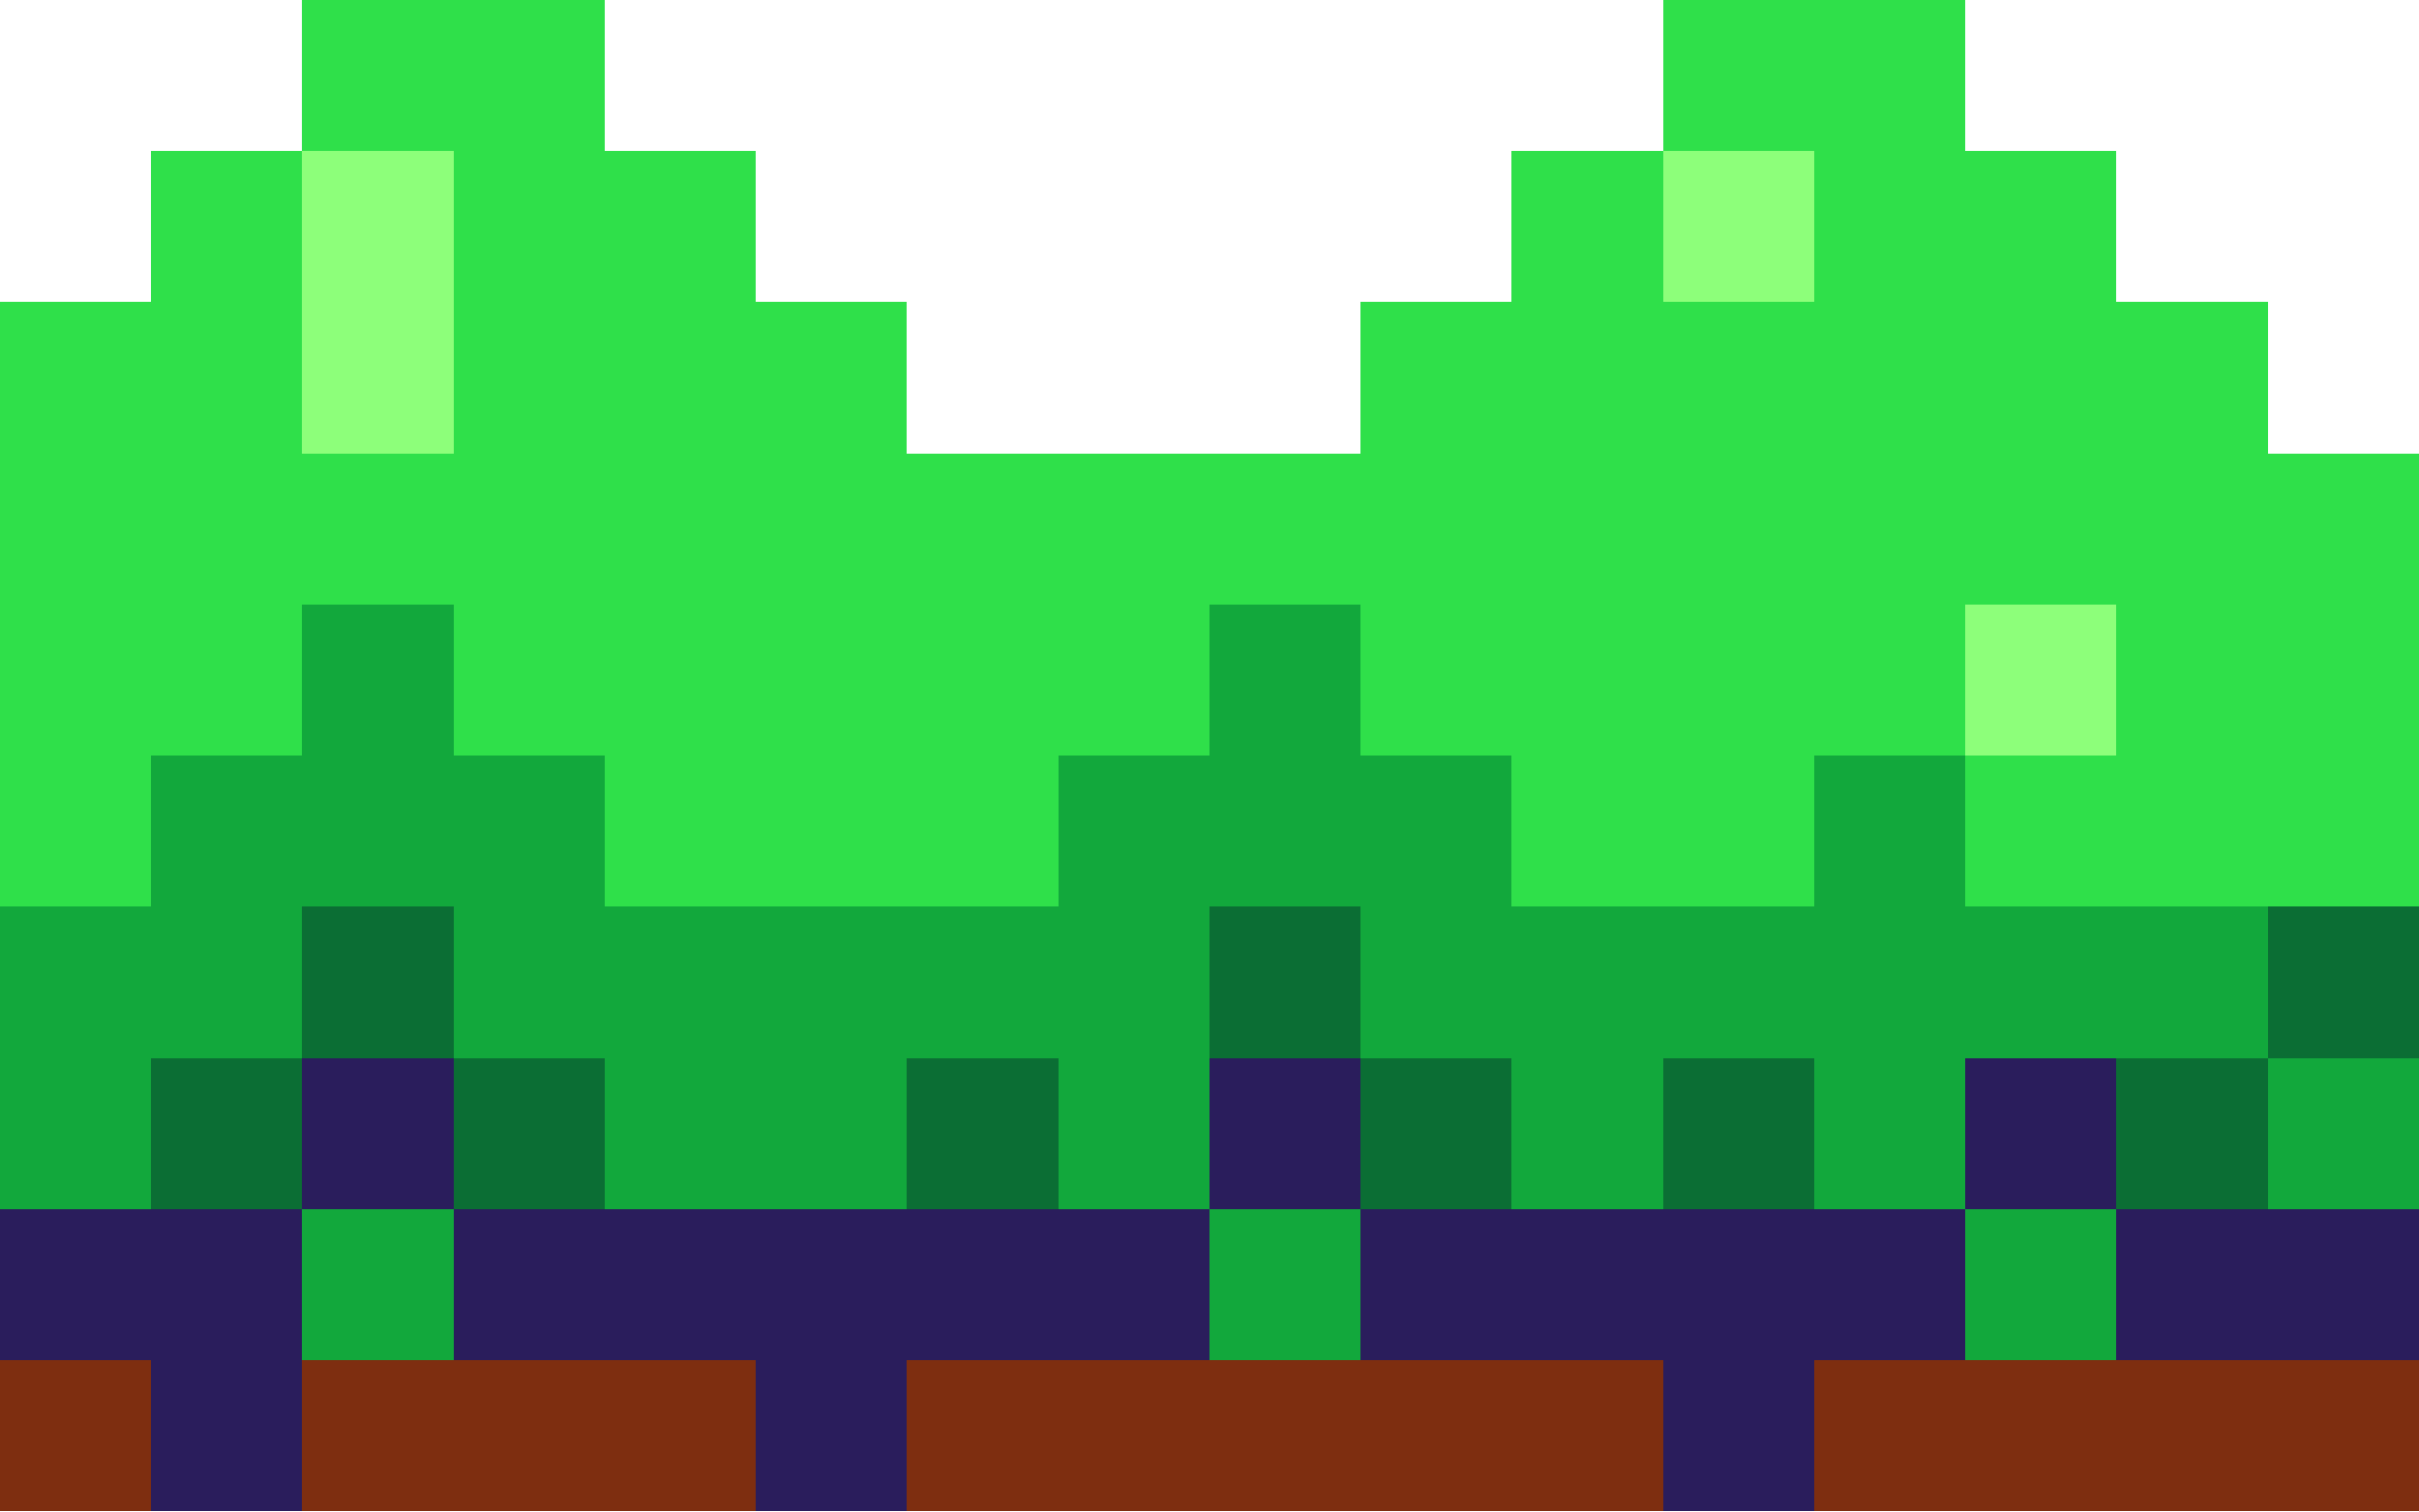
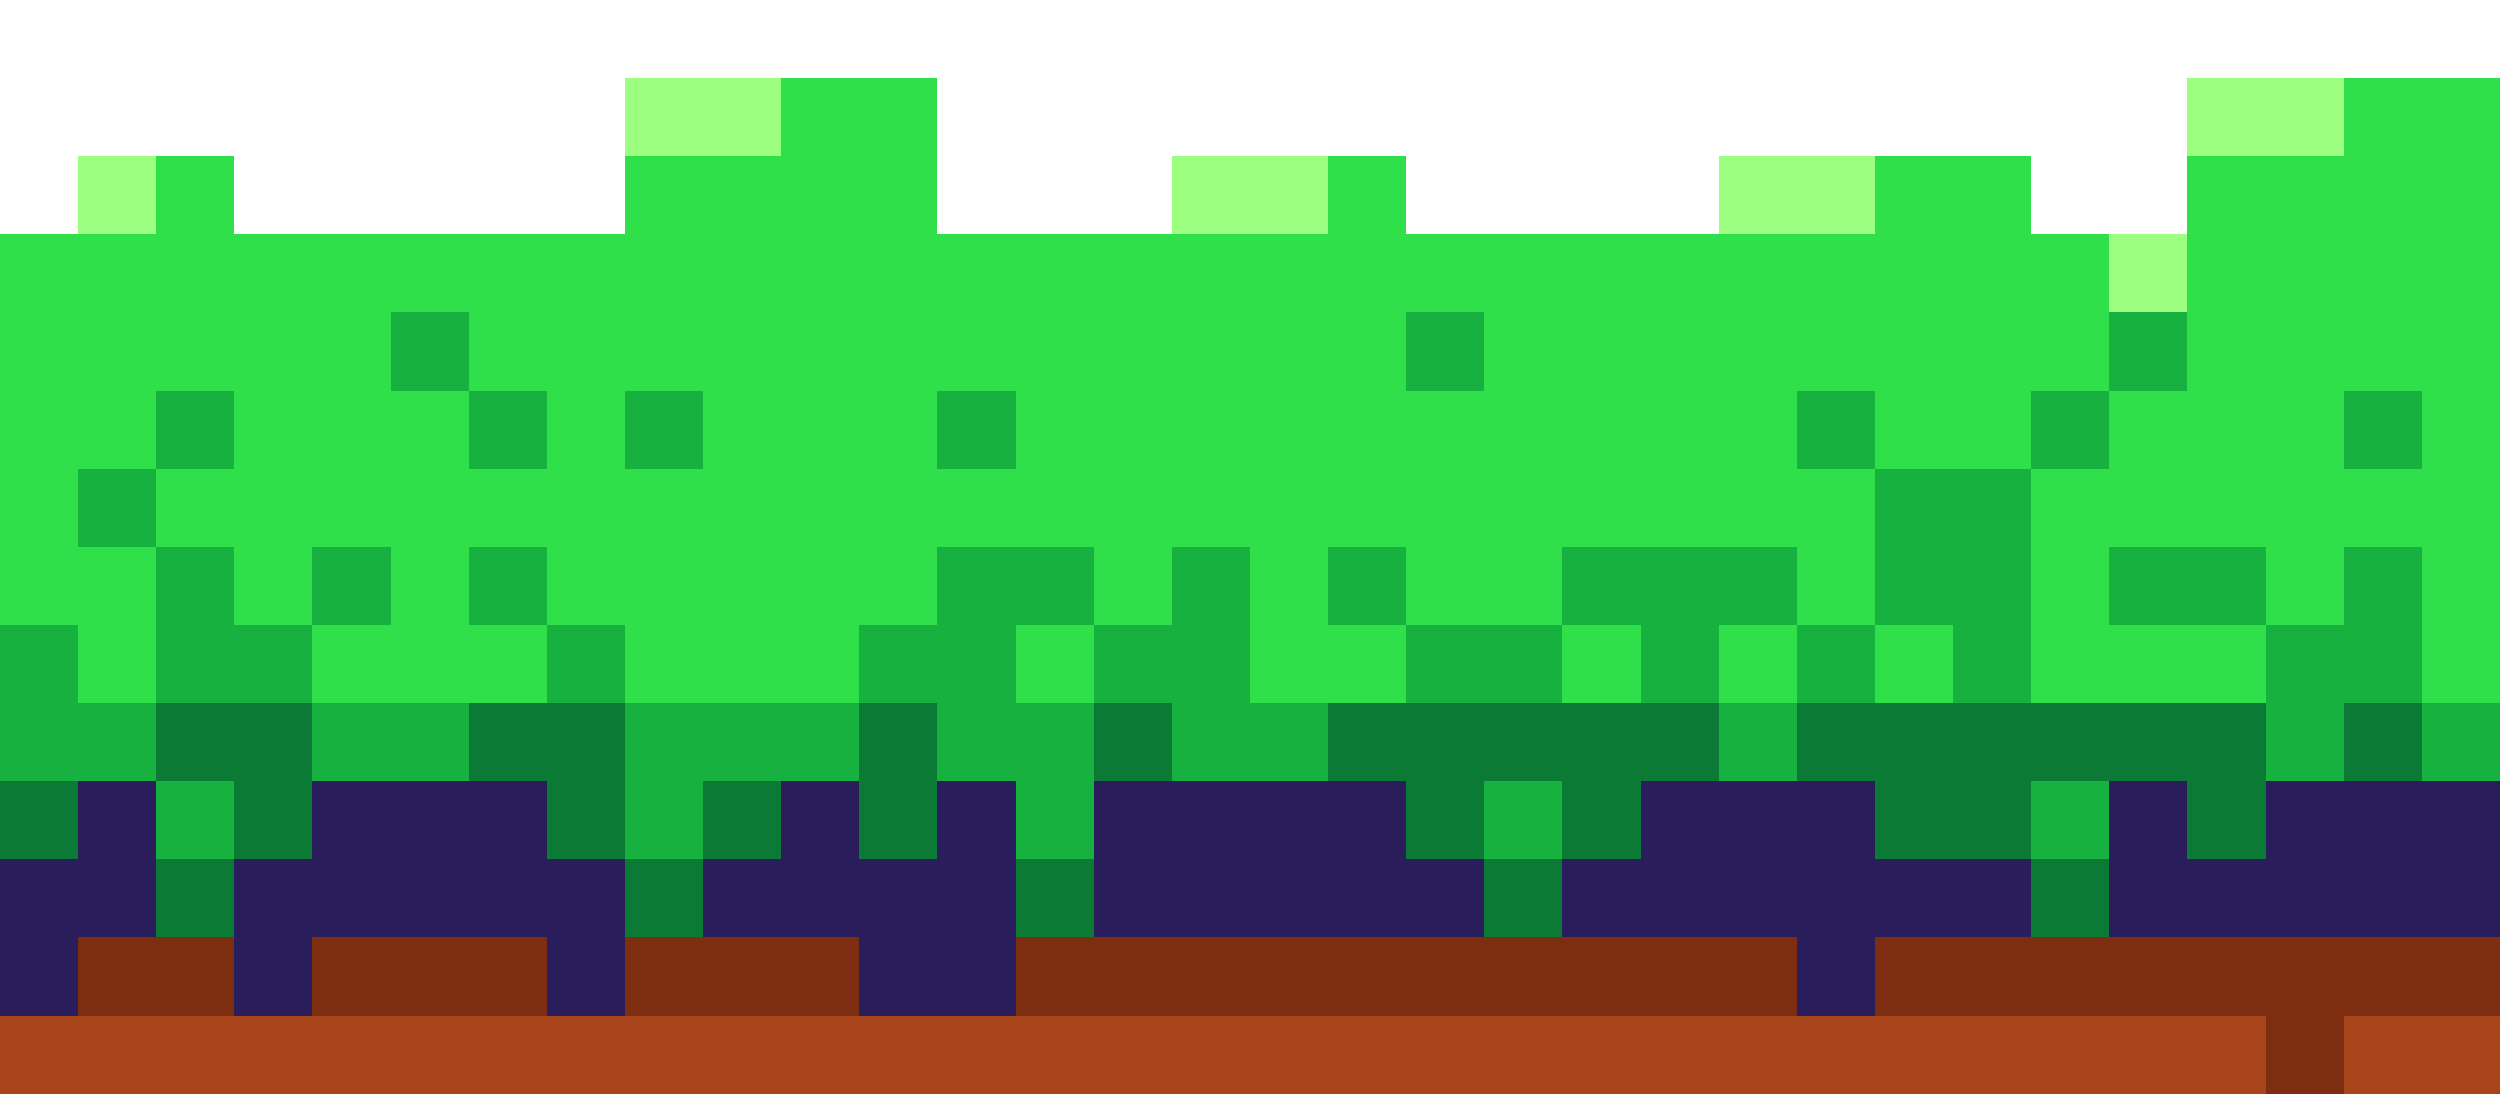
- <svg xmlns="http://www.w3.org/2000/svg" viewBox="0 0 16 10" width="16" height="10" shape-rendering="crispEdges">
-   <rect x="2" y="0" width="1" height="1" fill="#2fe04a" />
-   <rect x="3" y="0" width="1" height="1" fill="#2fe04a" />
-   <rect x="11" y="0" width="1" height="1" fill="#2fe04a" />
-   <rect x="12" y="0" width="1" height="1" fill="#2fe04a" />
-   <rect x="1" y="1" width="1" height="1" fill="#2fe04a" />
-   <rect x="2" y="1" width="1" height="1" fill="#8dff7a" />
-   <rect x="3" y="1" width="1" height="1" fill="#2fe04a" />
-   <rect x="4" y="1" width="1" height="1" fill="#2fe04a" />
-   <rect x="10" y="1" width="1" height="1" fill="#2fe04a" />
-   <rect x="11" y="1" width="1" height="1" fill="#8dff7a" />
-   <rect x="12" y="1" width="1" height="1" fill="#2fe04a" />
-   <rect x="13" y="1" width="1" height="1" fill="#2fe04a" />
-   <rect x="0" y="2" width="1" height="1" fill="#2fe04a" />
-   <rect x="1" y="2" width="1" height="1" fill="#2fe04a" />
-   <rect x="2" y="2" width="1" height="1" fill="#8dff7a" />
-   <rect x="3" y="2" width="1" height="1" fill="#2fe04a" />
-   <rect x="4" y="2" width="1" height="1" fill="#2fe04a" />
-   <rect x="5" y="2" width="1" height="1" fill="#2fe04a" />
-   <rect x="9" y="2" width="1" height="1" fill="#2fe04a" />
-   <rect x="10" y="2" width="1" height="1" fill="#2fe04a" />
-   <rect x="11" y="2" width="1" height="1" fill="#2fe04a" />
-   <rect x="12" y="2" width="1" height="1" fill="#2fe04a" />
-   <rect x="13" y="2" width="1" height="1" fill="#2fe04a" />
-   <rect x="14" y="2" width="1" height="1" fill="#2fe04a" />
-   <rect x="0" y="3" width="1" height="1" fill="#2fe04a" />
-   <rect x="1" y="3" width="1" height="1" fill="#2fe04a" />
-   <rect x="2" y="3" width="1" height="1" fill="#2fe04a" />
-   <rect x="3" y="3" width="1" height="1" fill="#2fe04a" />
-   <rect x="4" y="3" width="1" height="1" fill="#2fe04a" />
-   <rect x="5" y="3" width="1" height="1" fill="#2fe04a" />
-   <rect x="6" y="3" width="1" height="1" fill="#2fe04a" />
-   <rect x="7" y="3" width="1" height="1" fill="#2fe04a" />
-   <rect x="8" y="3" width="1" height="1" fill="#2fe04a" />
-   <rect x="9" y="3" width="1" height="1" fill="#2fe04a" />
-   <rect x="10" y="3" width="1" height="1" fill="#2fe04a" />
-   <rect x="11" y="3" width="1" height="1" fill="#2fe04a" />
-   <rect x="12" y="3" width="1" height="1" fill="#2fe04a" />
-   <rect x="13" y="3" width="1" height="1" fill="#2fe04a" />
-   <rect x="14" y="3" width="1" height="1" fill="#2fe04a" />
-   <rect x="15" y="3" width="1" height="1" fill="#2fe04a" />
-   <rect x="0" y="4" width="1" height="1" fill="#2fe04a" />
-   <rect x="1" y="4" width="1" height="1" fill="#2fe04a" />
-   <rect x="2" y="4" width="1" height="1" fill="#12a83c" />
-   <rect x="3" y="4" width="1" height="1" fill="#2fe04a" />
-   <rect x="4" y="4" width="1" height="1" fill="#2fe04a" />
-   <rect x="5" y="4" width="1" height="1" fill="#2fe04a" />
-   <rect x="6" y="4" width="1" height="1" fill="#2fe04a" />
-   <rect x="7" y="4" width="1" height="1" fill="#2fe04a" />
-   <rect x="8" y="4" width="1" height="1" fill="#12a83c" />
-   <rect x="9" y="4" width="1" height="1" fill="#2fe04a" />
-   <rect x="10" y="4" width="1" height="1" fill="#2fe04a" />
-   <rect x="11" y="4" width="1" height="1" fill="#2fe04a" />
-   <rect x="12" y="4" width="1" height="1" fill="#2fe04a" />
-   <rect x="13" y="4" width="1" height="1" fill="#8dff7a" />
-   <rect x="14" y="4" width="1" height="1" fill="#2fe04a" />
-   <rect x="15" y="4" width="1" height="1" fill="#2fe04a" />
-   <rect x="0" y="5" width="1" height="1" fill="#2fe04a" />
-   <rect x="1" y="5" width="1" height="1" fill="#12a83c" />
-   <rect x="2" y="5" width="1" height="1" fill="#12a83c" />
-   <rect x="3" y="5" width="1" height="1" fill="#12a83c" />
-   <rect x="4" y="5" width="1" height="1" fill="#2fe04a" />
-   <rect x="5" y="5" width="1" height="1" fill="#2fe04a" />
-   <rect x="6" y="5" width="1" height="1" fill="#2fe04a" />
-   <rect x="7" y="5" width="1" height="1" fill="#12a83c" />
-   <rect x="8" y="5" width="1" height="1" fill="#12a83c" />
-   <rect x="9" y="5" width="1" height="1" fill="#12a83c" />
-   <rect x="10" y="5" width="1" height="1" fill="#2fe04a" />
-   <rect x="11" y="5" width="1" height="1" fill="#2fe04a" />
-   <rect x="12" y="5" width="1" height="1" fill="#12a83c" />
-   <rect x="13" y="5" width="1" height="1" fill="#2fe04a" />
-   <rect x="14" y="5" width="1" height="1" fill="#2fe04a" />
-   <rect x="15" y="5" width="1" height="1" fill="#2fe04a" />
-   <rect x="0" y="6" width="1" height="1" fill="#12a83c" />
-   <rect x="1" y="6" width="1" height="1" fill="#12a83c" />
-   <rect x="2" y="6" width="1" height="1" fill="#0b6e34" />
-   <rect x="3" y="6" width="1" height="1" fill="#12a83c" />
-   <rect x="4" y="6" width="1" height="1" fill="#12a83c" />
-   <rect x="5" y="6" width="1" height="1" fill="#12a83c" />
-   <rect x="6" y="6" width="1" height="1" fill="#12a83c" />
-   <rect x="7" y="6" width="1" height="1" fill="#12a83c" />
-   <rect x="8" y="6" width="1" height="1" fill="#0b6e34" />
-   <rect x="9" y="6" width="1" height="1" fill="#12a83c" />
-   <rect x="10" y="6" width="1" height="1" fill="#12a83c" />
-   <rect x="11" y="6" width="1" height="1" fill="#12a83c" />
-   <rect x="12" y="6" width="1" height="1" fill="#12a83c" />
-   <rect x="13" y="6" width="1" height="1" fill="#12a83c" />
-   <rect x="14" y="6" width="1" height="1" fill="#12a83c" />
-   <rect x="15" y="6" width="1" height="1" fill="#0b6e34" />
-   <rect x="0" y="7" width="1" height="1" fill="#12a83c" />
-   <rect x="1" y="7" width="1" height="1" fill="#0b6e34" />
-   <rect x="2" y="7" width="1" height="1" fill="#2a1d5c" />
-   <rect x="3" y="7" width="1" height="1" fill="#0b6e34" />
-   <rect x="4" y="7" width="1" height="1" fill="#12a83c" />
-   <rect x="5" y="7" width="1" height="1" fill="#12a83c" />
-   <rect x="6" y="7" width="1" height="1" fill="#0b6e34" />
-   <rect x="7" y="7" width="1" height="1" fill="#12a83c" />
-   <rect x="8" y="7" width="1" height="1" fill="#2a1d5c" />
-   <rect x="9" y="7" width="1" height="1" fill="#0b6e34" />
-   <rect x="10" y="7" width="1" height="1" fill="#12a83c" />
-   <rect x="11" y="7" width="1" height="1" fill="#0b6e34" />
-   <rect x="12" y="7" width="1" height="1" fill="#12a83c" />
-   <rect x="13" y="7" width="1" height="1" fill="#2a1d5c" />
-   <rect x="14" y="7" width="1" height="1" fill="#0b6e34" />
-   <rect x="15" y="7" width="1" height="1" fill="#12a83c" />
-   <rect x="0" y="8" width="1" height="1" fill="#2a1d5c" />
-   <rect x="1" y="8" width="1" height="1" fill="#2a1d5c" />
-   <rect x="2" y="8" width="1" height="1" fill="#12a83c" />
-   <rect x="3" y="8" width="1" height="1" fill="#2a1d5c" />
-   <rect x="4" y="8" width="1" height="1" fill="#2a1d5c" />
-   <rect x="5" y="8" width="1" height="1" fill="#2a1d5c" />
-   <rect x="6" y="8" width="1" height="1" fill="#2a1d5c" />
-   <rect x="7" y="8" width="1" height="1" fill="#2a1d5c" />
-   <rect x="8" y="8" width="1" height="1" fill="#12a83c" />
-   <rect x="9" y="8" width="1" height="1" fill="#2a1d5c" />
-   <rect x="10" y="8" width="1" height="1" fill="#2a1d5c" />
-   <rect x="11" y="8" width="1" height="1" fill="#2a1d5c" />
-   <rect x="12" y="8" width="1" height="1" fill="#2a1d5c" />
-   <rect x="13" y="8" width="1" height="1" fill="#12a83c" />
-   <rect x="14" y="8" width="1" height="1" fill="#2a1d5c" />
-   <rect x="15" y="8" width="1" height="1" fill="#2a1d5c" />
-   <rect x="0" y="9" width="1" height="1" fill="#7e2e10" />
-   <rect x="1" y="9" width="1" height="1" fill="#2a1d5c" />
-   <rect x="2" y="9" width="1" height="1" fill="#7e2e10" />
-   <rect x="3" y="9" width="1" height="1" fill="#7e2e10" />
-   <rect x="4" y="9" width="1" height="1" fill="#7e2e10" />
-   <rect x="5" y="9" width="1" height="1" fill="#2a1d5c" />
-   <rect x="6" y="9" width="1" height="1" fill="#7e2e10" />
-   <rect x="7" y="9" width="1" height="1" fill="#7e2e10" />
-   <rect x="8" y="9" width="1" height="1" fill="#7e2e10" />
-   <rect x="9" y="9" width="1" height="1" fill="#7e2e10" />
-   <rect x="10" y="9" width="1" height="1" fill="#7e2e10" />
-   <rect x="11" y="9" width="1" height="1" fill="#2a1d5c" />
-   <rect x="12" y="9" width="1" height="1" fill="#7e2e10" />
-   <rect x="13" y="9" width="1" height="1" fill="#7e2e10" />
-   <rect x="14" y="9" width="1" height="1" fill="#7e2e10" />
-   <rect x="15" y="9" width="1" height="1" fill="#7e2e10" />
+ <svg xmlns="http://www.w3.org/2000/svg" viewBox="0 0 32 14" width="32" height="14" shape-rendering="crispEdges">
+   <rect x="8" y="1" width="2" height="1" fill="#9dff80" />
+   <rect x="10" y="1" width="2" height="1" fill="#2fe04a" />
+   <rect x="28" y="1" width="2" height="1" fill="#9dff80" />
+   <rect x="30" y="1" width="2" height="1" fill="#2fe04a" />
+   <rect x="1" y="2" width="1" height="1" fill="#9dff80" />
+   <rect x="2" y="2" width="1" height="1" fill="#2fe04a" />
+   <rect x="8" y="2" width="4" height="1" fill="#2fe04a" />
+   <rect x="15" y="2" width="2" height="1" fill="#9dff80" />
+   <rect x="17" y="2" width="1" height="1" fill="#2fe04a" />
+   <rect x="22" y="2" width="2" height="1" fill="#9dff80" />
+   <rect x="24" y="2" width="2" height="1" fill="#2fe04a" />
+   <rect x="28" y="2" width="4" height="1" fill="#2fe04a" />
+   <rect x="0" y="3" width="27" height="1" fill="#2fe04a" />
+   <rect x="27" y="3" width="1" height="1" fill="#9dff80" />
+   <rect x="28" y="3" width="4" height="1" fill="#2fe04a" />
+   <rect x="0" y="4" width="5" height="1" fill="#2fe04a" />
+   <rect x="5" y="4" width="1" height="1" fill="#16b13e" />
+   <rect x="6" y="4" width="12" height="1" fill="#2fe04a" />
+   <rect x="18" y="4" width="1" height="1" fill="#16b13e" />
+   <rect x="19" y="4" width="8" height="1" fill="#2fe04a" />
+   <rect x="27" y="4" width="1" height="1" fill="#16b13e" />
+   <rect x="28" y="4" width="4" height="1" fill="#2fe04a" />
+   <rect x="0" y="5" width="2" height="1" fill="#2fe04a" />
+   <rect x="2" y="5" width="1" height="1" fill="#16b13e" />
+   <rect x="3" y="5" width="3" height="1" fill="#2fe04a" />
+   <rect x="6" y="5" width="1" height="1" fill="#16b13e" />
+   <rect x="7" y="5" width="1" height="1" fill="#2fe04a" />
+   <rect x="8" y="5" width="1" height="1" fill="#16b13e" />
+   <rect x="9" y="5" width="3" height="1" fill="#2fe04a" />
+   <rect x="12" y="5" width="1" height="1" fill="#16b13e" />
+   <rect x="13" y="5" width="10" height="1" fill="#2fe04a" />
+   <rect x="23" y="5" width="1" height="1" fill="#16b13e" />
+   <rect x="24" y="5" width="2" height="1" fill="#2fe04a" />
+   <rect x="26" y="5" width="1" height="1" fill="#16b13e" />
+   <rect x="27" y="5" width="3" height="1" fill="#2fe04a" />
+   <rect x="30" y="5" width="1" height="1" fill="#16b13e" />
+   <rect x="31" y="5" width="1" height="1" fill="#2fe04a" />
+   <rect x="0" y="6" width="1" height="1" fill="#2fe04a" />
+   <rect x="1" y="6" width="1" height="1" fill="#16b13e" />
+   <rect x="2" y="6" width="22" height="1" fill="#2fe04a" />
+   <rect x="24" y="6" width="2" height="1" fill="#16b13e" />
+   <rect x="26" y="6" width="6" height="1" fill="#2fe04a" />
+   <rect x="0" y="7" width="2" height="1" fill="#2fe04a" />
+   <rect x="2" y="7" width="1" height="1" fill="#16b13e" />
+   <rect x="3" y="7" width="1" height="1" fill="#2fe04a" />
+   <rect x="4" y="7" width="1" height="1" fill="#16b13e" />
+   <rect x="5" y="7" width="1" height="1" fill="#2fe04a" />
+   <rect x="6" y="7" width="1" height="1" fill="#16b13e" />
+   <rect x="7" y="7" width="5" height="1" fill="#2fe04a" />
+   <rect x="12" y="7" width="2" height="1" fill="#16b13e" />
+   <rect x="14" y="7" width="1" height="1" fill="#2fe04a" />
+   <rect x="15" y="7" width="1" height="1" fill="#16b13e" />
+   <rect x="16" y="7" width="1" height="1" fill="#2fe04a" />
+   <rect x="17" y="7" width="1" height="1" fill="#16b13e" />
+   <rect x="18" y="7" width="2" height="1" fill="#2fe04a" />
+   <rect x="20" y="7" width="3" height="1" fill="#16b13e" />
+   <rect x="23" y="7" width="1" height="1" fill="#2fe04a" />
+   <rect x="24" y="7" width="2" height="1" fill="#16b13e" />
+   <rect x="26" y="7" width="1" height="1" fill="#2fe04a" />
+   <rect x="27" y="7" width="2" height="1" fill="#16b13e" />
+   <rect x="29" y="7" width="1" height="1" fill="#2fe04a" />
+   <rect x="30" y="7" width="1" height="1" fill="#16b13e" />
+   <rect x="31" y="7" width="1" height="1" fill="#2fe04a" />
+   <rect x="0" y="8" width="1" height="1" fill="#16b13e" />
+   <rect x="1" y="8" width="1" height="1" fill="#2fe04a" />
+   <rect x="2" y="8" width="2" height="1" fill="#16b13e" />
+   <rect x="4" y="8" width="3" height="1" fill="#2fe04a" />
+   <rect x="7" y="8" width="1" height="1" fill="#16b13e" />
+   <rect x="8" y="8" width="3" height="1" fill="#2fe04a" />
+   <rect x="11" y="8" width="2" height="1" fill="#16b13e" />
+   <rect x="13" y="8" width="1" height="1" fill="#2fe04a" />
+   <rect x="14" y="8" width="2" height="1" fill="#16b13e" />
+   <rect x="16" y="8" width="2" height="1" fill="#2fe04a" />
+   <rect x="18" y="8" width="2" height="1" fill="#16b13e" />
+   <rect x="20" y="8" width="1" height="1" fill="#2fe04a" />
+   <rect x="21" y="8" width="1" height="1" fill="#16b13e" />
+   <rect x="22" y="8" width="1" height="1" fill="#2fe04a" />
+   <rect x="23" y="8" width="1" height="1" fill="#16b13e" />
+   <rect x="24" y="8" width="1" height="1" fill="#2fe04a" />
+   <rect x="25" y="8" width="1" height="1" fill="#16b13e" />
+   <rect x="26" y="8" width="3" height="1" fill="#2fe04a" />
+   <rect x="29" y="8" width="2" height="1" fill="#16b13e" />
+   <rect x="31" y="8" width="1" height="1" fill="#2fe04a" />
+   <rect x="0" y="9" width="2" height="1" fill="#16b13e" />
+   <rect x="2" y="9" width="2" height="1" fill="#0b7a34" />
+   <rect x="4" y="9" width="2" height="1" fill="#16b13e" />
+   <rect x="6" y="9" width="2" height="1" fill="#0b7a34" />
+   <rect x="8" y="9" width="3" height="1" fill="#16b13e" />
+   <rect x="11" y="9" width="1" height="1" fill="#0b7a34" />
+   <rect x="12" y="9" width="2" height="1" fill="#16b13e" />
+   <rect x="14" y="9" width="1" height="1" fill="#0b7a34" />
+   <rect x="15" y="9" width="2" height="1" fill="#16b13e" />
+   <rect x="17" y="9" width="5" height="1" fill="#0b7a34" />
+   <rect x="22" y="9" width="1" height="1" fill="#16b13e" />
+   <rect x="23" y="9" width="6" height="1" fill="#0b7a34" />
+   <rect x="29" y="9" width="1" height="1" fill="#16b13e" />
+   <rect x="30" y="9" width="1" height="1" fill="#0b7a34" />
+   <rect x="31" y="9" width="1" height="1" fill="#16b13e" />
+   <rect x="0" y="10" width="1" height="1" fill="#0b7a34" />
+   <rect x="1" y="10" width="1" height="1" fill="#2a1d5c" />
+   <rect x="2" y="10" width="1" height="1" fill="#16b13e" />
+   <rect x="3" y="10" width="1" height="1" fill="#0b7a34" />
+   <rect x="4" y="10" width="3" height="1" fill="#2a1d5c" />
+   <rect x="7" y="10" width="1" height="1" fill="#0b7a34" />
+   <rect x="8" y="10" width="1" height="1" fill="#16b13e" />
+   <rect x="9" y="10" width="1" height="1" fill="#0b7a34" />
+   <rect x="10" y="10" width="1" height="1" fill="#2a1d5c" />
+   <rect x="11" y="10" width="1" height="1" fill="#0b7a34" />
+   <rect x="12" y="10" width="1" height="1" fill="#2a1d5c" />
+   <rect x="13" y="10" width="1" height="1" fill="#16b13e" />
+   <rect x="14" y="10" width="4" height="1" fill="#2a1d5c" />
+   <rect x="18" y="10" width="1" height="1" fill="#0b7a34" />
+   <rect x="19" y="10" width="1" height="1" fill="#16b13e" />
+   <rect x="20" y="10" width="1" height="1" fill="#0b7a34" />
+   <rect x="21" y="10" width="3" height="1" fill="#2a1d5c" />
+   <rect x="24" y="10" width="2" height="1" fill="#0b7a34" />
+   <rect x="26" y="10" width="1" height="1" fill="#16b13e" />
+   <rect x="27" y="10" width="1" height="1" fill="#2a1d5c" />
+   <rect x="28" y="10" width="1" height="1" fill="#0b7a34" />
+   <rect x="29" y="10" width="3" height="1" fill="#2a1d5c" />
+   <rect x="0" y="11" width="2" height="1" fill="#2a1d5c" />
+   <rect x="2" y="11" width="1" height="1" fill="#0b7a34" />
+   <rect x="3" y="11" width="5" height="1" fill="#2a1d5c" />
+   <rect x="8" y="11" width="1" height="1" fill="#0b7a34" />
+   <rect x="9" y="11" width="4" height="1" fill="#2a1d5c" />
+   <rect x="13" y="11" width="1" height="1" fill="#0b7a34" />
+   <rect x="14" y="11" width="5" height="1" fill="#2a1d5c" />
+   <rect x="19" y="11" width="1" height="1" fill="#0b7a34" />
+   <rect x="20" y="11" width="6" height="1" fill="#2a1d5c" />
+   <rect x="26" y="11" width="1" height="1" fill="#0b7a34" />
+   <rect x="27" y="11" width="5" height="1" fill="#2a1d5c" />
+   <rect x="0" y="12" width="1" height="1" fill="#2a1d5c" />
+   <rect x="1" y="12" width="2" height="1" fill="#7e2e10" />
+   <rect x="3" y="12" width="1" height="1" fill="#2a1d5c" />
+   <rect x="4" y="12" width="3" height="1" fill="#7e2e10" />
+   <rect x="7" y="12" width="1" height="1" fill="#2a1d5c" />
+   <rect x="8" y="12" width="3" height="1" fill="#7e2e10" />
+   <rect x="11" y="12" width="2" height="1" fill="#2a1d5c" />
+   <rect x="13" y="12" width="10" height="1" fill="#7e2e10" />
+   <rect x="23" y="12" width="1" height="1" fill="#2a1d5c" />
+   <rect x="24" y="12" width="8" height="1" fill="#7e2e10" />
+   <rect x="0" y="13" width="29" height="1" fill="#a8441a" />
+   <rect x="29" y="13" width="1" height="1" fill="#7e2e10" />
+   <rect x="30" y="13" width="2" height="1" fill="#a8441a" />
</svg>
